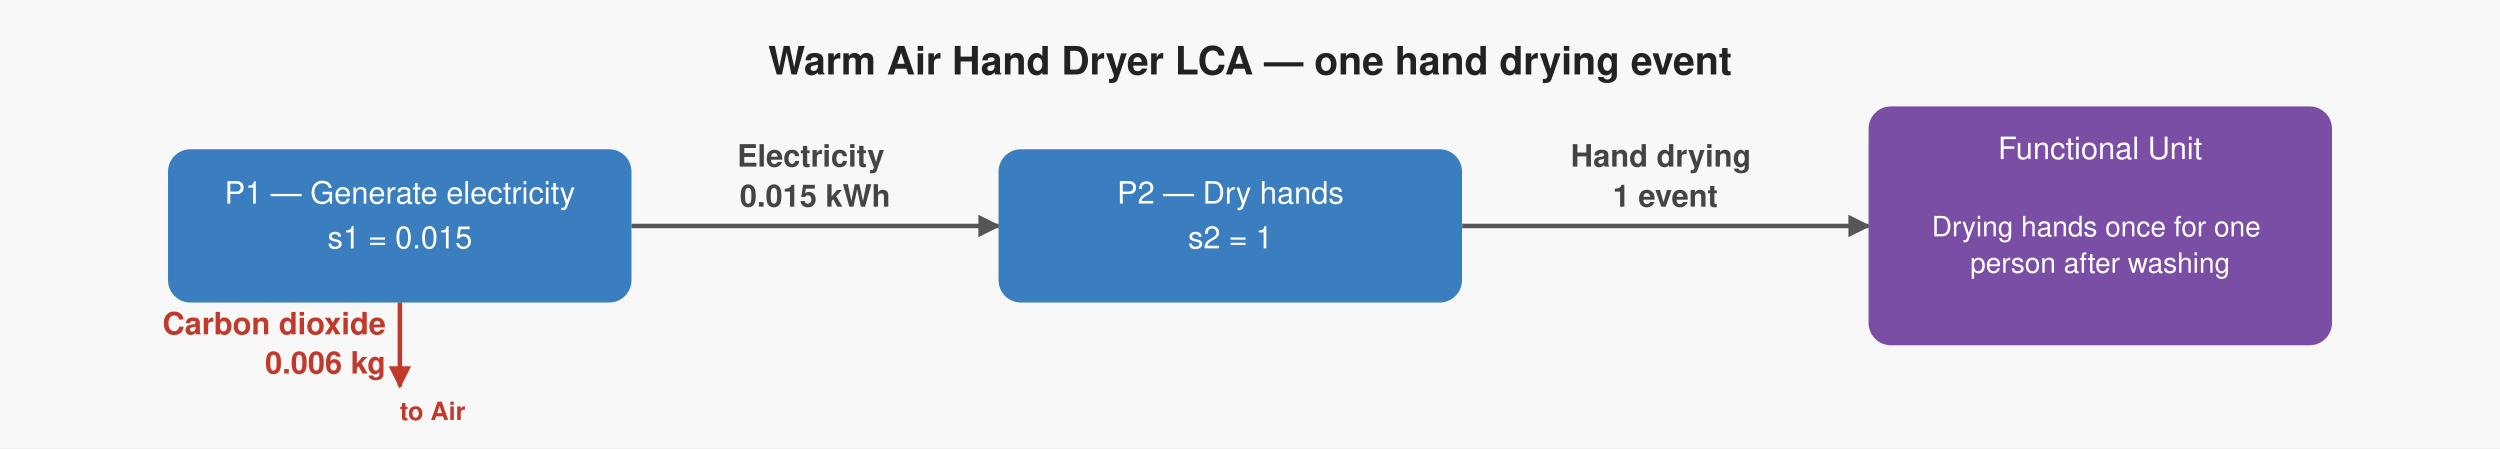
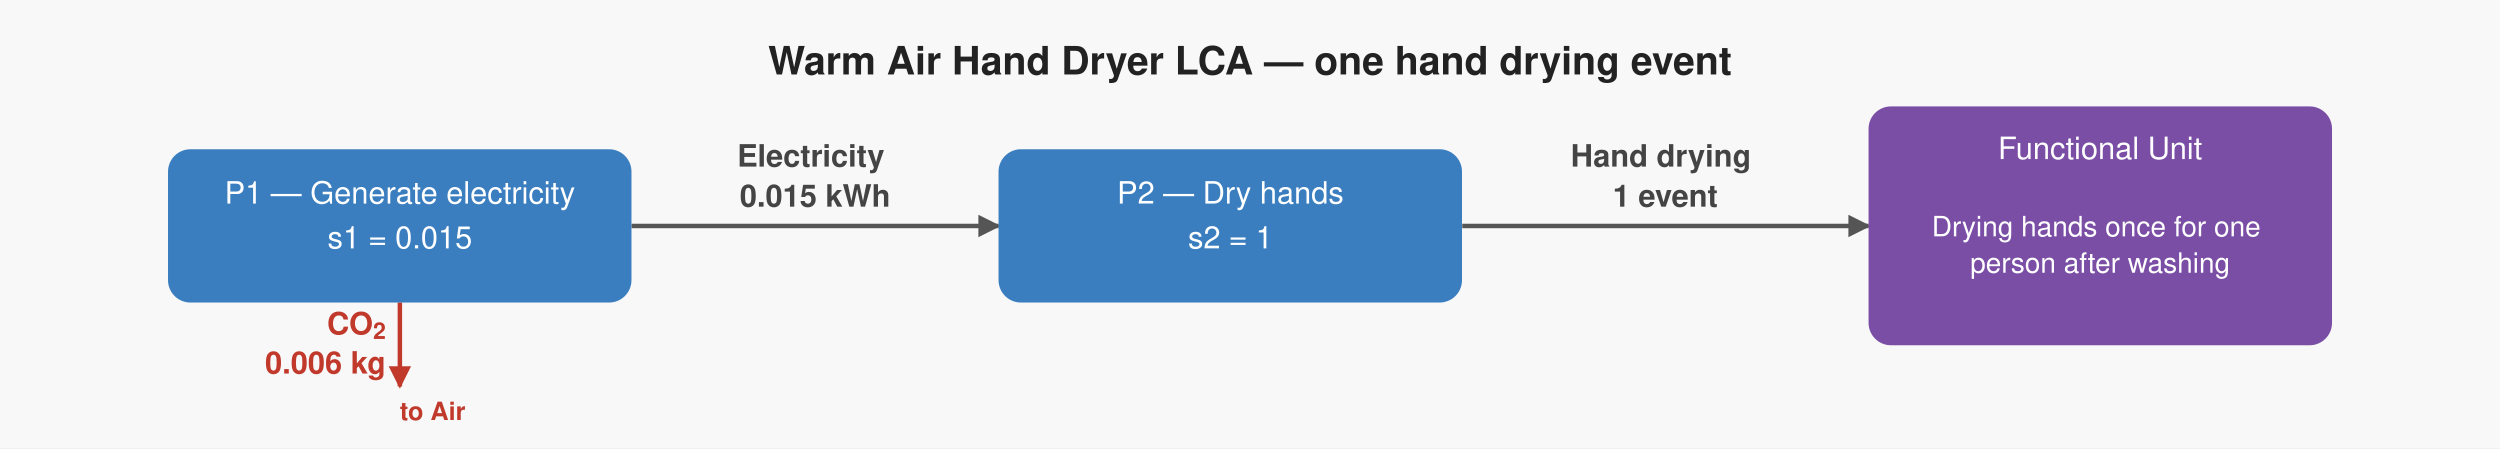
<svg xmlns="http://www.w3.org/2000/svg" width="892.8" height="160.0" viewBox="0 -38.0 892.8 160.0">
  <rect x="0" y="-38.0" width="892.8" height="160.0" fill="#f8f8f8" />
  <defs>
    <marker id="arr" viewBox="0 0 10 10" refX="9" refY="5" markerWidth="5" markerHeight="5" orient="auto">
      <path d="M0,0 L10,5 L0,10 z" fill="#555555" />
    </marker>
    <marker id="arr-green" viewBox="0 0 10 10" refX="9" refY="5" markerWidth="5" markerHeight="5" orient="auto">
      <path d="M0,0 L10,5 L0,10 z" fill="#2d7a45" />
    </marker>
    <marker id="arr-red" viewBox="0 0 10 10" refX="9" refY="5" markerWidth="5" markerHeight="5" orient="auto">
      <path d="M0,0 L10,5 L0,10 z" fill="#c0392b" />
    </marker>
  </defs>
  <text x="446.4" y="-11.4" text-anchor="middle" dominant-baseline="auto" font-family="Helvetica,Arial,sans-serif" font-size="14" font-weight="bold" fill="#222">Warm Air Hand Dryer LCA — one hand drying event</text>
  <line x1="142.8" y1="70.0" x2="142.8" y2="100.0" stroke="#c0392b" stroke-width="1.6" marker-end="url(#arr-red)" />
-   <text x="137.8" y="81.4" text-anchor="end" dominant-baseline="auto" font-family="Helvetica,Arial,sans-serif" font-size="11" font-weight="bold" fill="#c0392b">Carbon dioxide</text>
+   <text x="137.8" y="81.4" text-anchor="end" dominant-baseline="auto" font-family="Helvetica,Arial,sans-serif" font-size="11" font-weight="bold" fill="#c0392b">CO<tspan baseline-shift="sub" font-size="0.75em">2</tspan>
+   </text>
  <text x="137.8" y="95.4" text-anchor="end" dominant-baseline="auto" font-family="Helvetica,Arial,sans-serif" font-size="11" font-weight="bold" fill="#c0392b">0.006 kg</text>
  <text x="142.8" y="112.0" text-anchor="start" dominant-baseline="auto" font-family="Helvetica,Arial,sans-serif" font-size="9" font-weight="bold" fill="#c0392b">to Air</text>
  <line x1="225.5" y1="42.7" x2="356.6" y2="42.7" stroke="#555555" stroke-width="1.6" marker-end="url(#arr)" />
  <text text-anchor="middle" font-family="Helvetica,Arial,sans-serif" font-size="11" font-weight="bold" fill="#444">
    <tspan x="291.1" y="21.5" dominant-baseline="auto">Electricity</tspan>
    <tspan x="291.1" y="35.8" dominant-baseline="auto">0.015 kWh</tspan>
  </text>
  <line x1="522.2" y1="42.7" x2="667.3" y2="42.7" stroke="#555555" stroke-width="1.6" marker-end="url(#arr)" />
  <text text-anchor="middle" font-family="Helvetica,Arial,sans-serif" font-size="11" font-weight="bold" fill="#444">
    <tspan x="594.7" y="21.5" dominant-baseline="auto">Hand drying</tspan>
    <tspan x="594.7" y="35.8" dominant-baseline="auto">1 event</tspan>
  </text>
  <rect x="60.0" y="15.3" width="165.513" height="54.745" rx="8" fill="#3a7ebf" />
  <text x="142.8" y="34.7" text-anchor="middle" dominant-baseline="auto" font-family="Helvetica,Arial,sans-serif" font-size="11" font-weight="normal" fill="white">P1 — Generate electricity</text>
  <text x="142.8" y="50.7" text-anchor="middle" dominant-baseline="auto" font-family="Helvetica,Arial,sans-serif" font-size="11" font-weight="normal" fill="white">s1 = 0.015</text>
  <rect x="356.6" y="15.3" width="165.513" height="54.745" rx="8" fill="#3a7ebf" />
  <text x="439.4" y="34.7" text-anchor="middle" dominant-baseline="auto" font-family="Helvetica,Arial,sans-serif" font-size="11" font-weight="normal" fill="white">P2 — Dry hands</text>
  <text x="439.4" y="50.7" text-anchor="middle" dominant-baseline="auto" font-family="Helvetica,Arial,sans-serif" font-size="11" font-weight="normal" fill="white">s2 = 1</text>
  <rect x="667.3" y="-0.0" width="165.513" height="85.301" rx="8" fill="#7b4ea6" />
  <text x="750.0" y="18.8" text-anchor="middle" dominant-baseline="auto" font-family="Helvetica,Arial,sans-serif" font-size="11" font-weight="normal" fill="white">Functional Unit</text>
  <text text-anchor="middle" font-family="Helvetica,Arial,sans-serif" font-size="10" font-weight="normal" fill="white">
    <tspan x="750.0" y="46.4" dominant-baseline="auto">Drying hands once for one</tspan>
    <tspan x="750.0" y="59.4" dominant-baseline="auto">person after washing</tspan>
  </text>
</svg>
